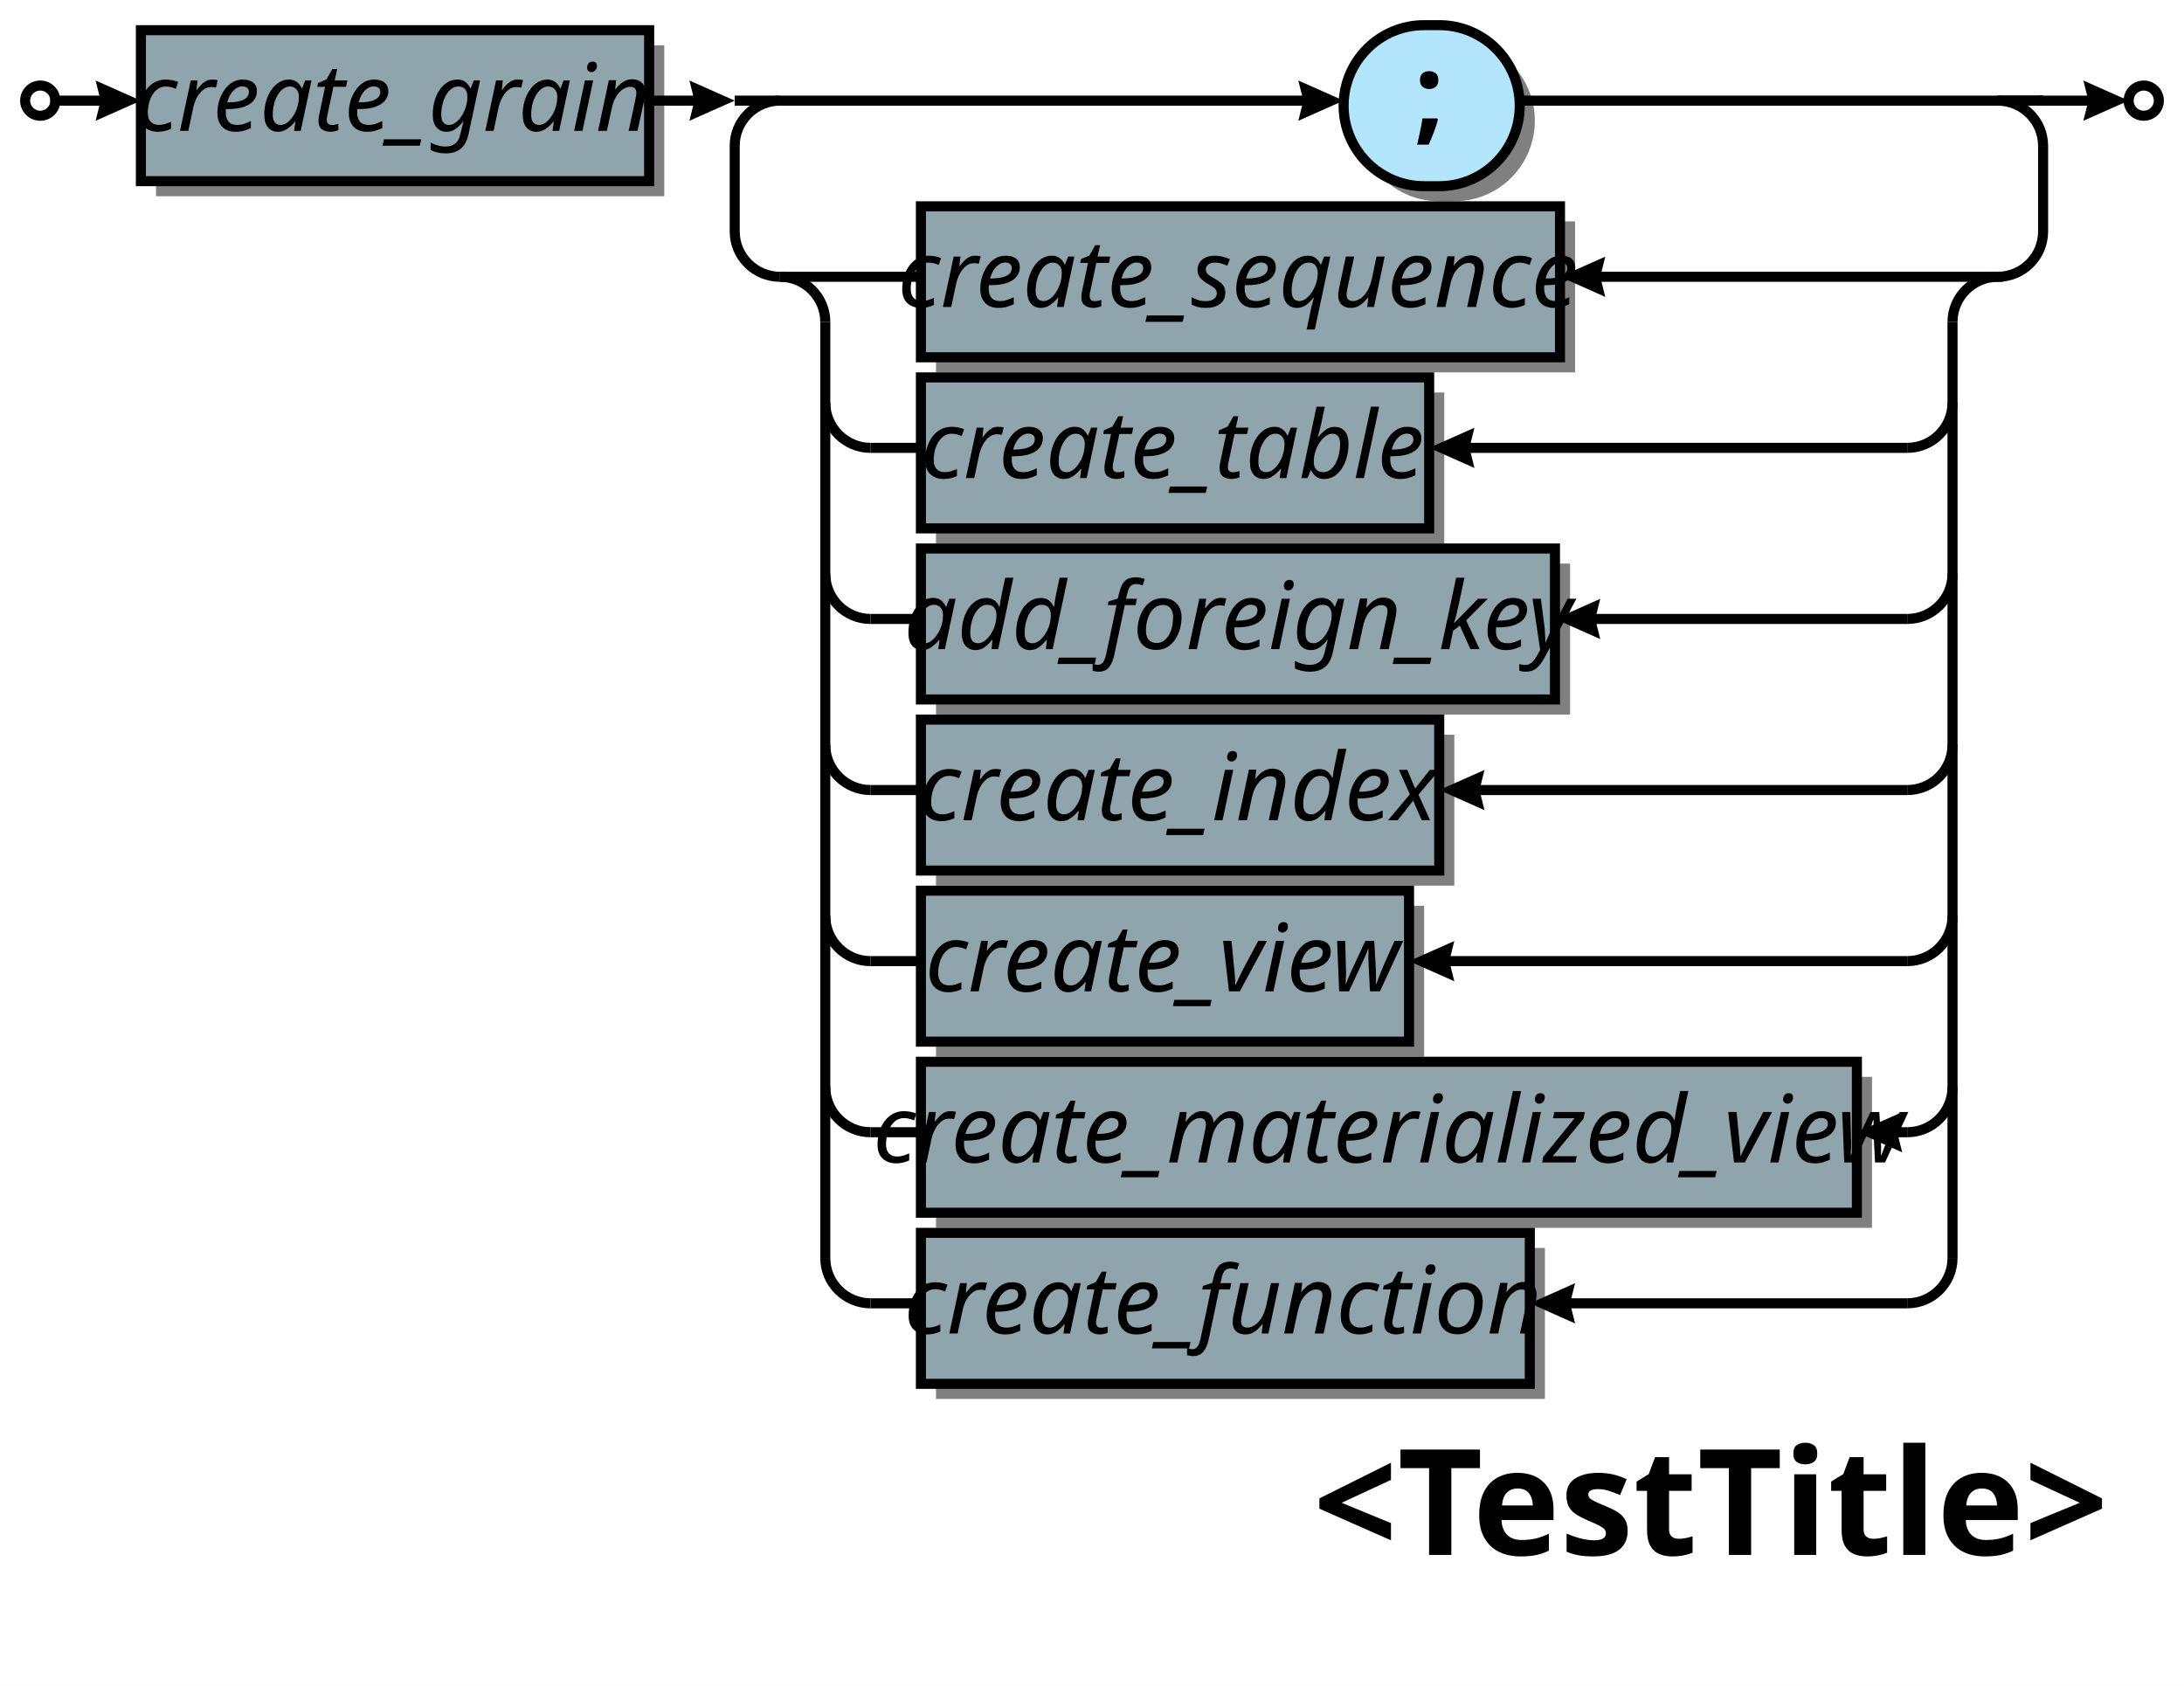
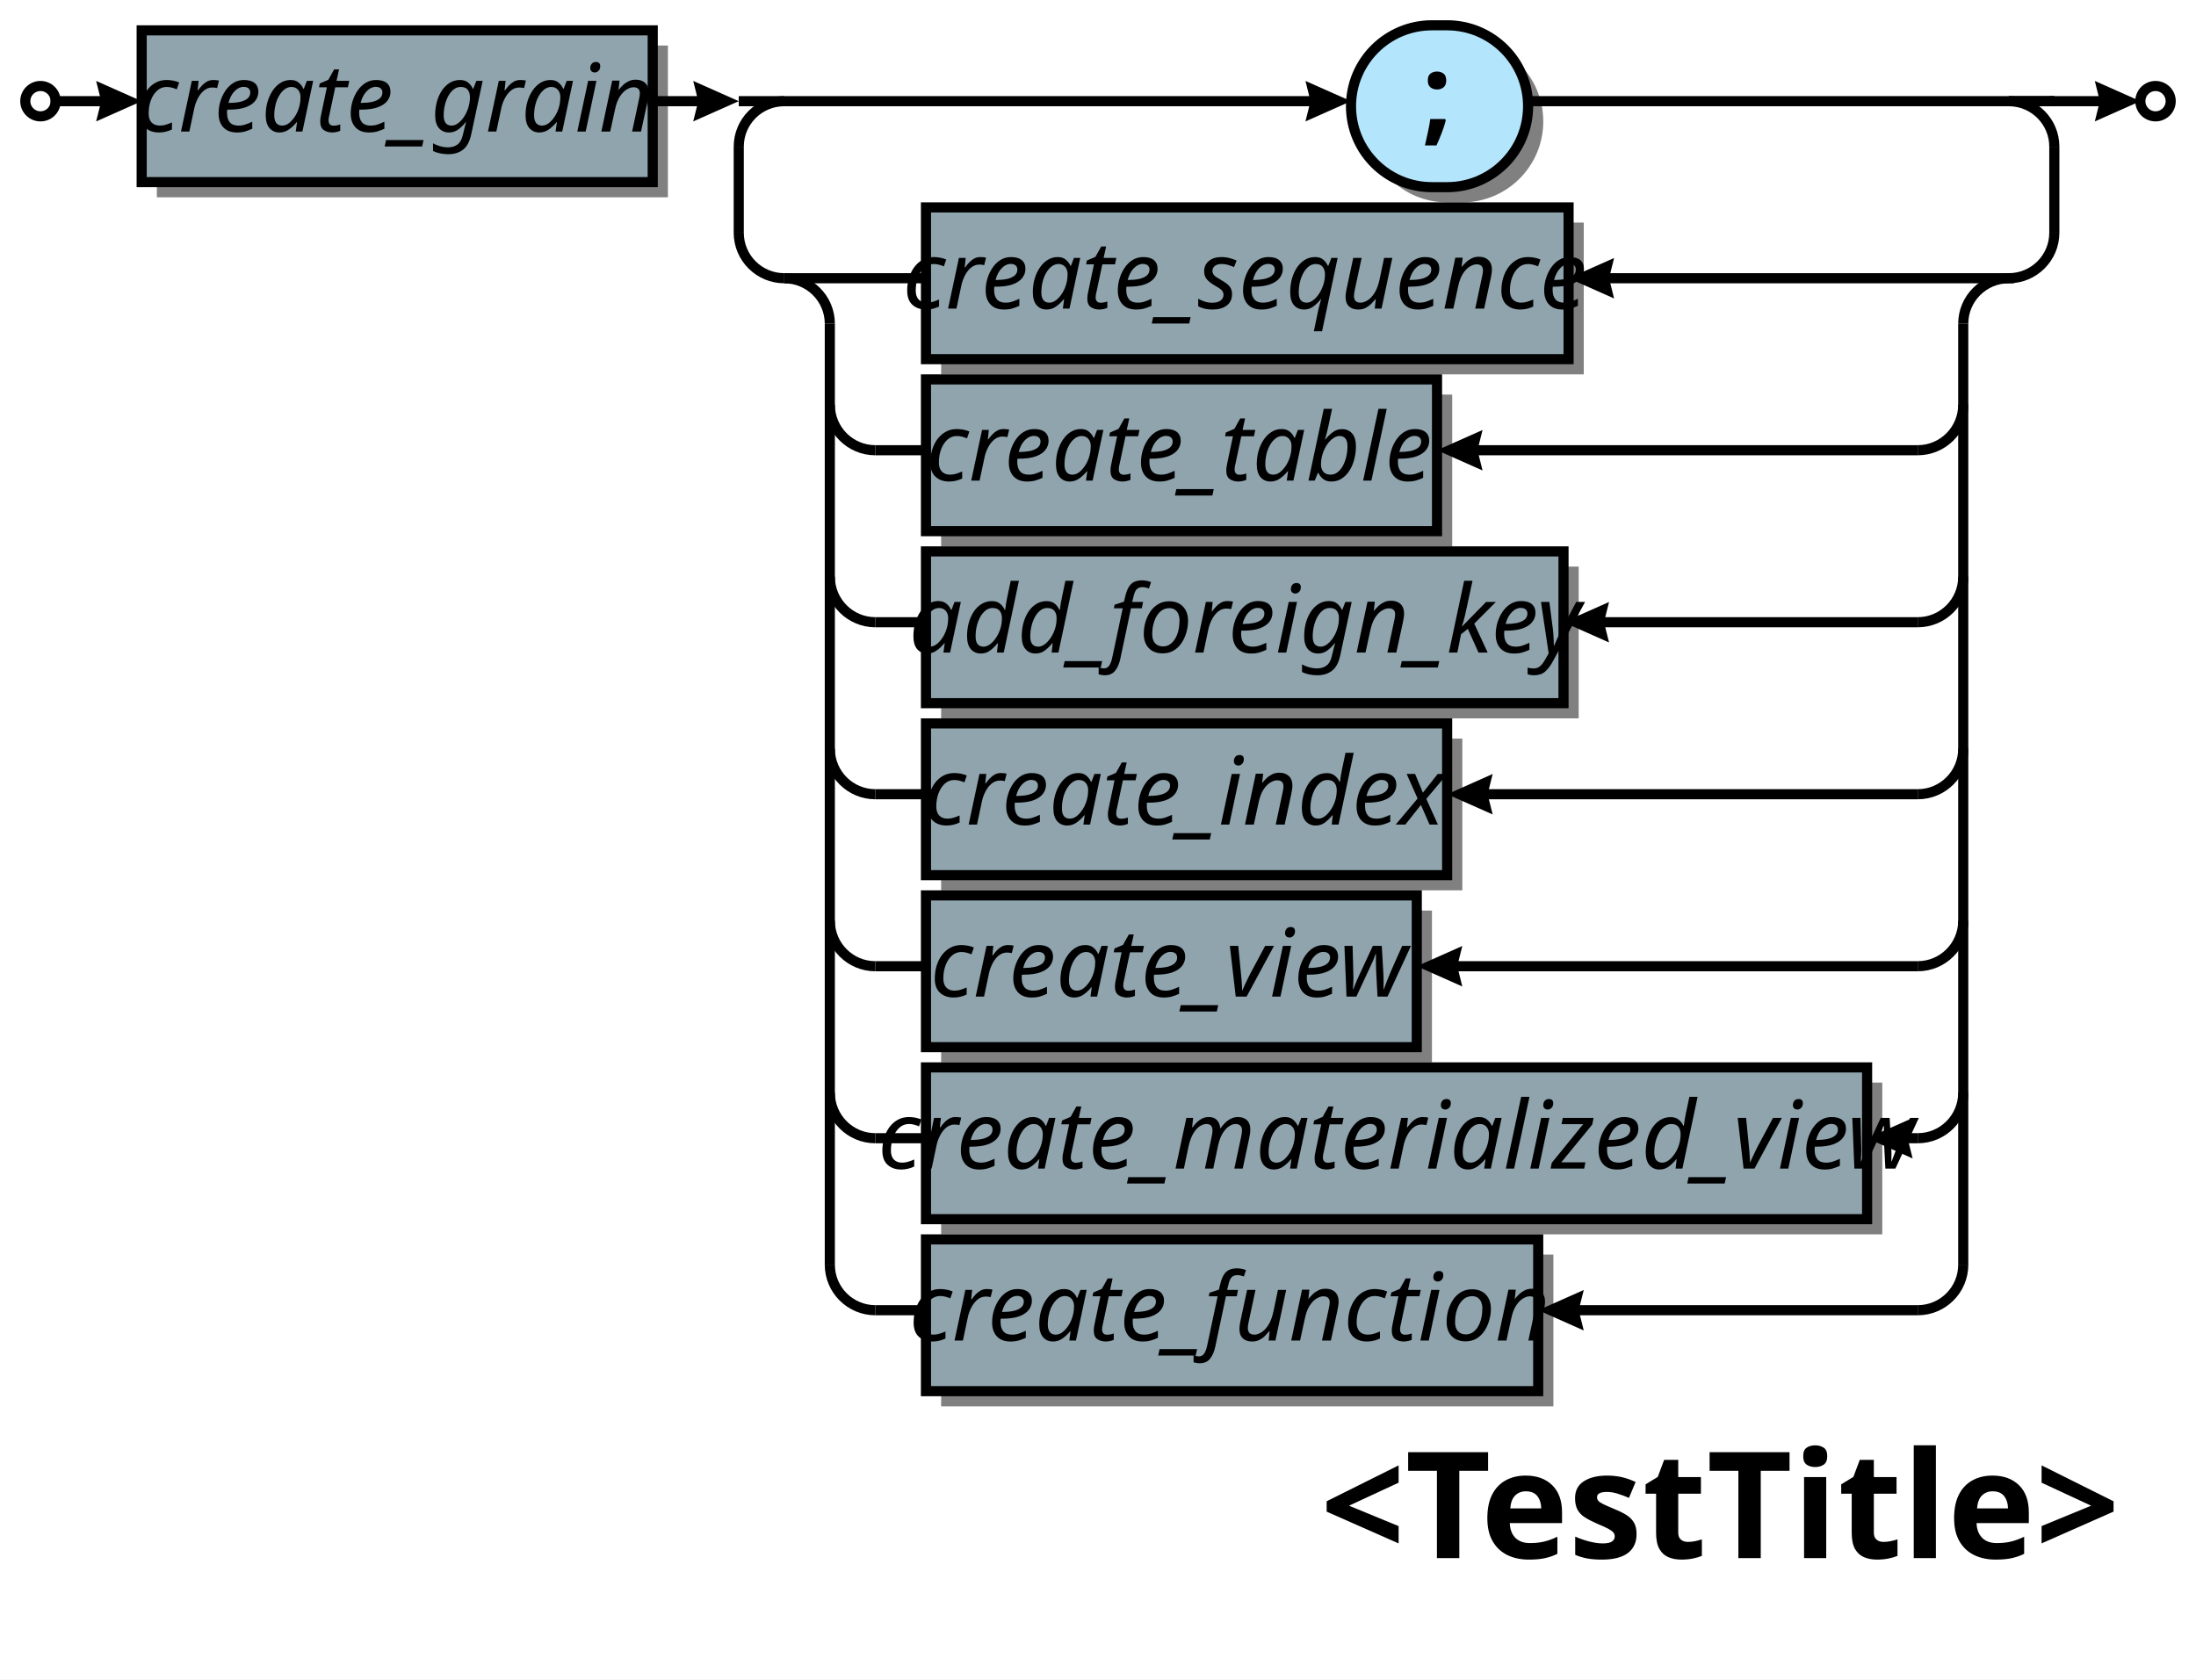
- <svg xmlns="http://www.w3.org/2000/svg" xml:space="preserve" width="434" height="335" version="1.1">
+ <svg xmlns="http://www.w3.org/2000/svg" xml:space="preserve" width="434" height="332" version="1.1">
  <style type="text/css">

.title_font {fill:#000000; text-anchor:end;
font-family:PT Sans Bold; font-size:22pt; font-weight:bold; font-style:normal; }
.token_font {fill:#000000; text-anchor:middle;
font-family:PT Sans Bold; font-size:16pt; font-weight:bold; font-style:normal; }
.box_font {fill:#000000; text-anchor:middle;
font-family:PT Sans Italic; font-size:14pt; font-weight:normal; font-style:italic; }
.bubble_font {fill:#000000; text-anchor:middle;
font-family:PT Sans Bold; font-size:14pt; font-weight:bold; font-style:normal; }
.hex_font {fill:#000000; text-anchor:middle;
font-family:PT Sans Bold; font-size:14pt; font-weight:bold; font-style:normal; }
.label {fill: #000; text-anchor:middle; font-size:16pt; font-weight:bold; font-family:Sans;}
.link {fill: #0D47A1;}
.link:hover {fill: #0D47A1; text-decoration:underline;}
.link:visited {fill: #4A148C;}

</style>
  <defs>
    <marker id="arrow" markerWidth="5" markerHeight="4" refX="2.5" refY="2" orient="auto" markerUnits="strokeWidth">
      <path d="M0,0 L0.5,2 L0,4 L4.5,2 z" fill="#000000" />
    </marker>
  </defs>
  <rect width="100%" height="100%" fill="white" />
  <circle cx="8" cy="20" r="3" stroke="#000000" stroke-width="2" fill="#ffffff" />
  <rect x="31" y="9" width="101" height="30" fill="#000000" fill-opacity="0.498" />
  <rect x="28" y="6" width="101" height="30" stroke="#000000" stroke-width="2" fill="#90a4ae" fill-opacity="1.0" />
  <text class="box_font" x="78" y="26">create_grain</text>
  <path d="M286,40 A16,16 0 0,1 286,8 H289 A16,16 0 0,1 289,40 z" fill="#000000" fill-opacity="0.498" />
  <path d="M283,37 A16,16 0 0,1 283,5 H286 A16,16 0 0,1 286,37 z" stroke="#000000" stroke-width="2" fill="#b3e5fc" fill-opacity="1.0" />
  <text class="token_font" x="284" y="26">;</text>
  <rect x="186" y="44" width="127" height="30" fill="#000000" fill-opacity="0.498" />
  <rect x="183" y="41" width="127" height="30" stroke="#000000" stroke-width="2" fill="#90a4ae" fill-opacity="1.0" />
  <text class="box_font" x="246" y="61">create_sequence</text>
  <rect x="186" y="78" width="101" height="30" fill="#000000" fill-opacity="0.498" />
  <rect x="183" y="75" width="101" height="30" stroke="#000000" stroke-width="2" fill="#90a4ae" fill-opacity="1.0" />
  <text class="box_font" x="233" y="95">create_table</text>
  <rect x="186" y="112" width="126" height="30" fill="#000000" fill-opacity="0.498" />
  <rect x="183" y="109" width="126" height="30" stroke="#000000" stroke-width="2" fill="#90a4ae" fill-opacity="1.0" />
  <text class="box_font" x="246" y="129">add_foreign_key</text>
  <rect x="186" y="146" width="103" height="30" fill="#000000" fill-opacity="0.498" />
  <rect x="183" y="143" width="103" height="30" stroke="#000000" stroke-width="2" fill="#90a4ae" fill-opacity="1.0" />
  <text class="box_font" x="234" y="163">create_index</text>
  <rect x="186" y="180" width="97" height="30" fill="#000000" fill-opacity="0.498" />
  <rect x="183" y="177" width="97" height="30" stroke="#000000" stroke-width="2" fill="#90a4ae" fill-opacity="1.0" />
  <text class="box_font" x="231" y="197">create_view</text>
  <rect x="186" y="214" width="186" height="30" fill="#000000" fill-opacity="0.498" />
  <rect x="183" y="211" width="186" height="30" stroke="#000000" stroke-width="2" fill="#90a4ae" fill-opacity="1.0" />
  <text class="box_font" x="276" y="231">create_materialized_view</text>
  <rect x="186" y="248" width="121" height="30" fill="#000000" fill-opacity="0.498" />
  <rect x="183" y="245" width="121" height="30" stroke="#000000" stroke-width="2" fill="#90a4ae" fill-opacity="1.0" />
  <text class="box_font" x="243" y="265">create_function</text>
  <line x1="155" y1="55" x2="183" y2="55" stroke="#000000" stroke-width="2" />
  <line x1="398" y1="55" x2="314" y2="55" stroke="#000000" stroke-width="2" marker-end="url(#arrow)" />
  <path d="M164,64 A9,9 0 0,0 155,55" stroke="#000000" stroke-width="2" fill="none" />
  <line x1="173" y1="89" x2="183" y2="89" stroke="#000000" stroke-width="2" />
  <line x1="379" y1="89" x2="288" y2="89" stroke="#000000" stroke-width="2" marker-end="url(#arrow)" />
  <path d="M164,80 A9,9 0 0,0 173,89" stroke="#000000" stroke-width="2" fill="none" />
  <path d="M379,89 A9,9 0 0,0 388,80" stroke="#000000" stroke-width="2" fill="none" />
  <line x1="173" y1="123" x2="183" y2="123" stroke="#000000" stroke-width="2" />
  <line x1="379" y1="123" x2="313" y2="123" stroke="#000000" stroke-width="2" marker-end="url(#arrow)" />
  <path d="M164,114 A9,9 0 0,0 173,123" stroke="#000000" stroke-width="2" fill="none" />
  <path d="M379,123 A9,9 0 0,0 388,114" stroke="#000000" stroke-width="2" fill="none" />
  <line x1="173" y1="157" x2="183" y2="157" stroke="#000000" stroke-width="2" />
  <line x1="379" y1="157" x2="290" y2="157" stroke="#000000" stroke-width="2" marker-end="url(#arrow)" />
  <path d="M164,148 A9,9 0 0,0 173,157" stroke="#000000" stroke-width="2" fill="none" />
  <path d="M379,157 A9,9 0 0,0 388,148" stroke="#000000" stroke-width="2" fill="none" />
  <line x1="173" y1="191" x2="183" y2="191" stroke="#000000" stroke-width="2" />
  <line x1="379" y1="191" x2="284" y2="191" stroke="#000000" stroke-width="2" marker-end="url(#arrow)" />
  <path d="M164,182 A9,9 0 0,0 173,191" stroke="#000000" stroke-width="2" fill="none" />
  <path d="M379,191 A9,9 0 0,0 388,182" stroke="#000000" stroke-width="2" fill="none" />
  <line x1="173" y1="225" x2="183" y2="225" stroke="#000000" stroke-width="2" />
  <line x1="379" y1="225" x2="373" y2="225" stroke="#000000" stroke-width="2" marker-end="url(#arrow)" />
  <path d="M164,216 A9,9 0 0,0 173,225" stroke="#000000" stroke-width="2" fill="none" />
  <path d="M379,225 A9,9 0 0,0 388,216" stroke="#000000" stroke-width="2" fill="none" />
  <line x1="173" y1="259" x2="183" y2="259" stroke="#000000" stroke-width="2" />
  <line x1="379" y1="259" x2="308" y2="259" stroke="#000000" stroke-width="2" marker-end="url(#arrow)" />
  <path d="M164,250 A9,9 0 0,0 173,259" stroke="#000000" stroke-width="2" fill="none" />
  <path d="M379,259 A9,9 0 0,0 388,250" stroke="#000000" stroke-width="2" fill="none" />
  <path d="M397,55 A9,9 0 0,0 388,64" stroke="#000000" stroke-width="2" fill="none" />
  <line x1="164" y1="250" x2="164" y2="64" stroke="#000000" stroke-width="2" />
  <line x1="388" y1="250" x2="388" y2="64" stroke="#000000" stroke-width="2" />
  <line x1="155" y1="20" x2="263" y2="20" stroke="#000000" stroke-width="2" marker-end="url(#arrow)" />
  <line x1="302" y1="20" x2="406" y2="20" stroke="#000000" stroke-width="2" />
  <line x1="146" y1="20" x2="155" y2="20" stroke="#000000" stroke-width="2" />
  <path d="M155,20 A9,9 0 0,0 146,29" stroke="#000000" stroke-width="2" fill="none" />
  <line x1="146" y1="29" x2="146" y2="46" stroke="#000000" stroke-width="2" />
  <path d="M146,46 A9,9 0 0,0 155,55" stroke="#000000" stroke-width="2" fill="none" />
  <path d="M406,29 A9,9 0 0,0 397,20" stroke="#000000" stroke-width="2" fill="none" />
  <line x1="406" y1="29" x2="406" y2="46" stroke="#000000" stroke-width="2" />
  <path d="M397,55 A9,9 0 0,0 406,46" stroke="#000000" stroke-width="2" fill="none" />
  <line x1="397" y1="20" x2="406" y2="20" stroke="#000000" stroke-width="2" />
  <line x1="128" y1="20" x2="142" y2="20" stroke="#000000" stroke-width="2" marker-end="url(#arrow)" />
  <line x1="10" y1="20" x2="24" y2="20" stroke="#000000" stroke-width="2" marker-end="url(#arrow)" />
  <circle cx="426" cy="20" r="3" stroke="#000000" stroke-width="2" fill="#ffffff" />
  <line x1="405" y1="20" x2="419" y2="20" stroke="#000000" stroke-width="2" marker-end="url(#arrow)" />
-   <text class="title_font" x="419" y="309">&lt;TestTitle&gt;</text>
+   <text class="title_font" x="419" y="308">&lt;TestTitle&gt;</text>
</svg>
